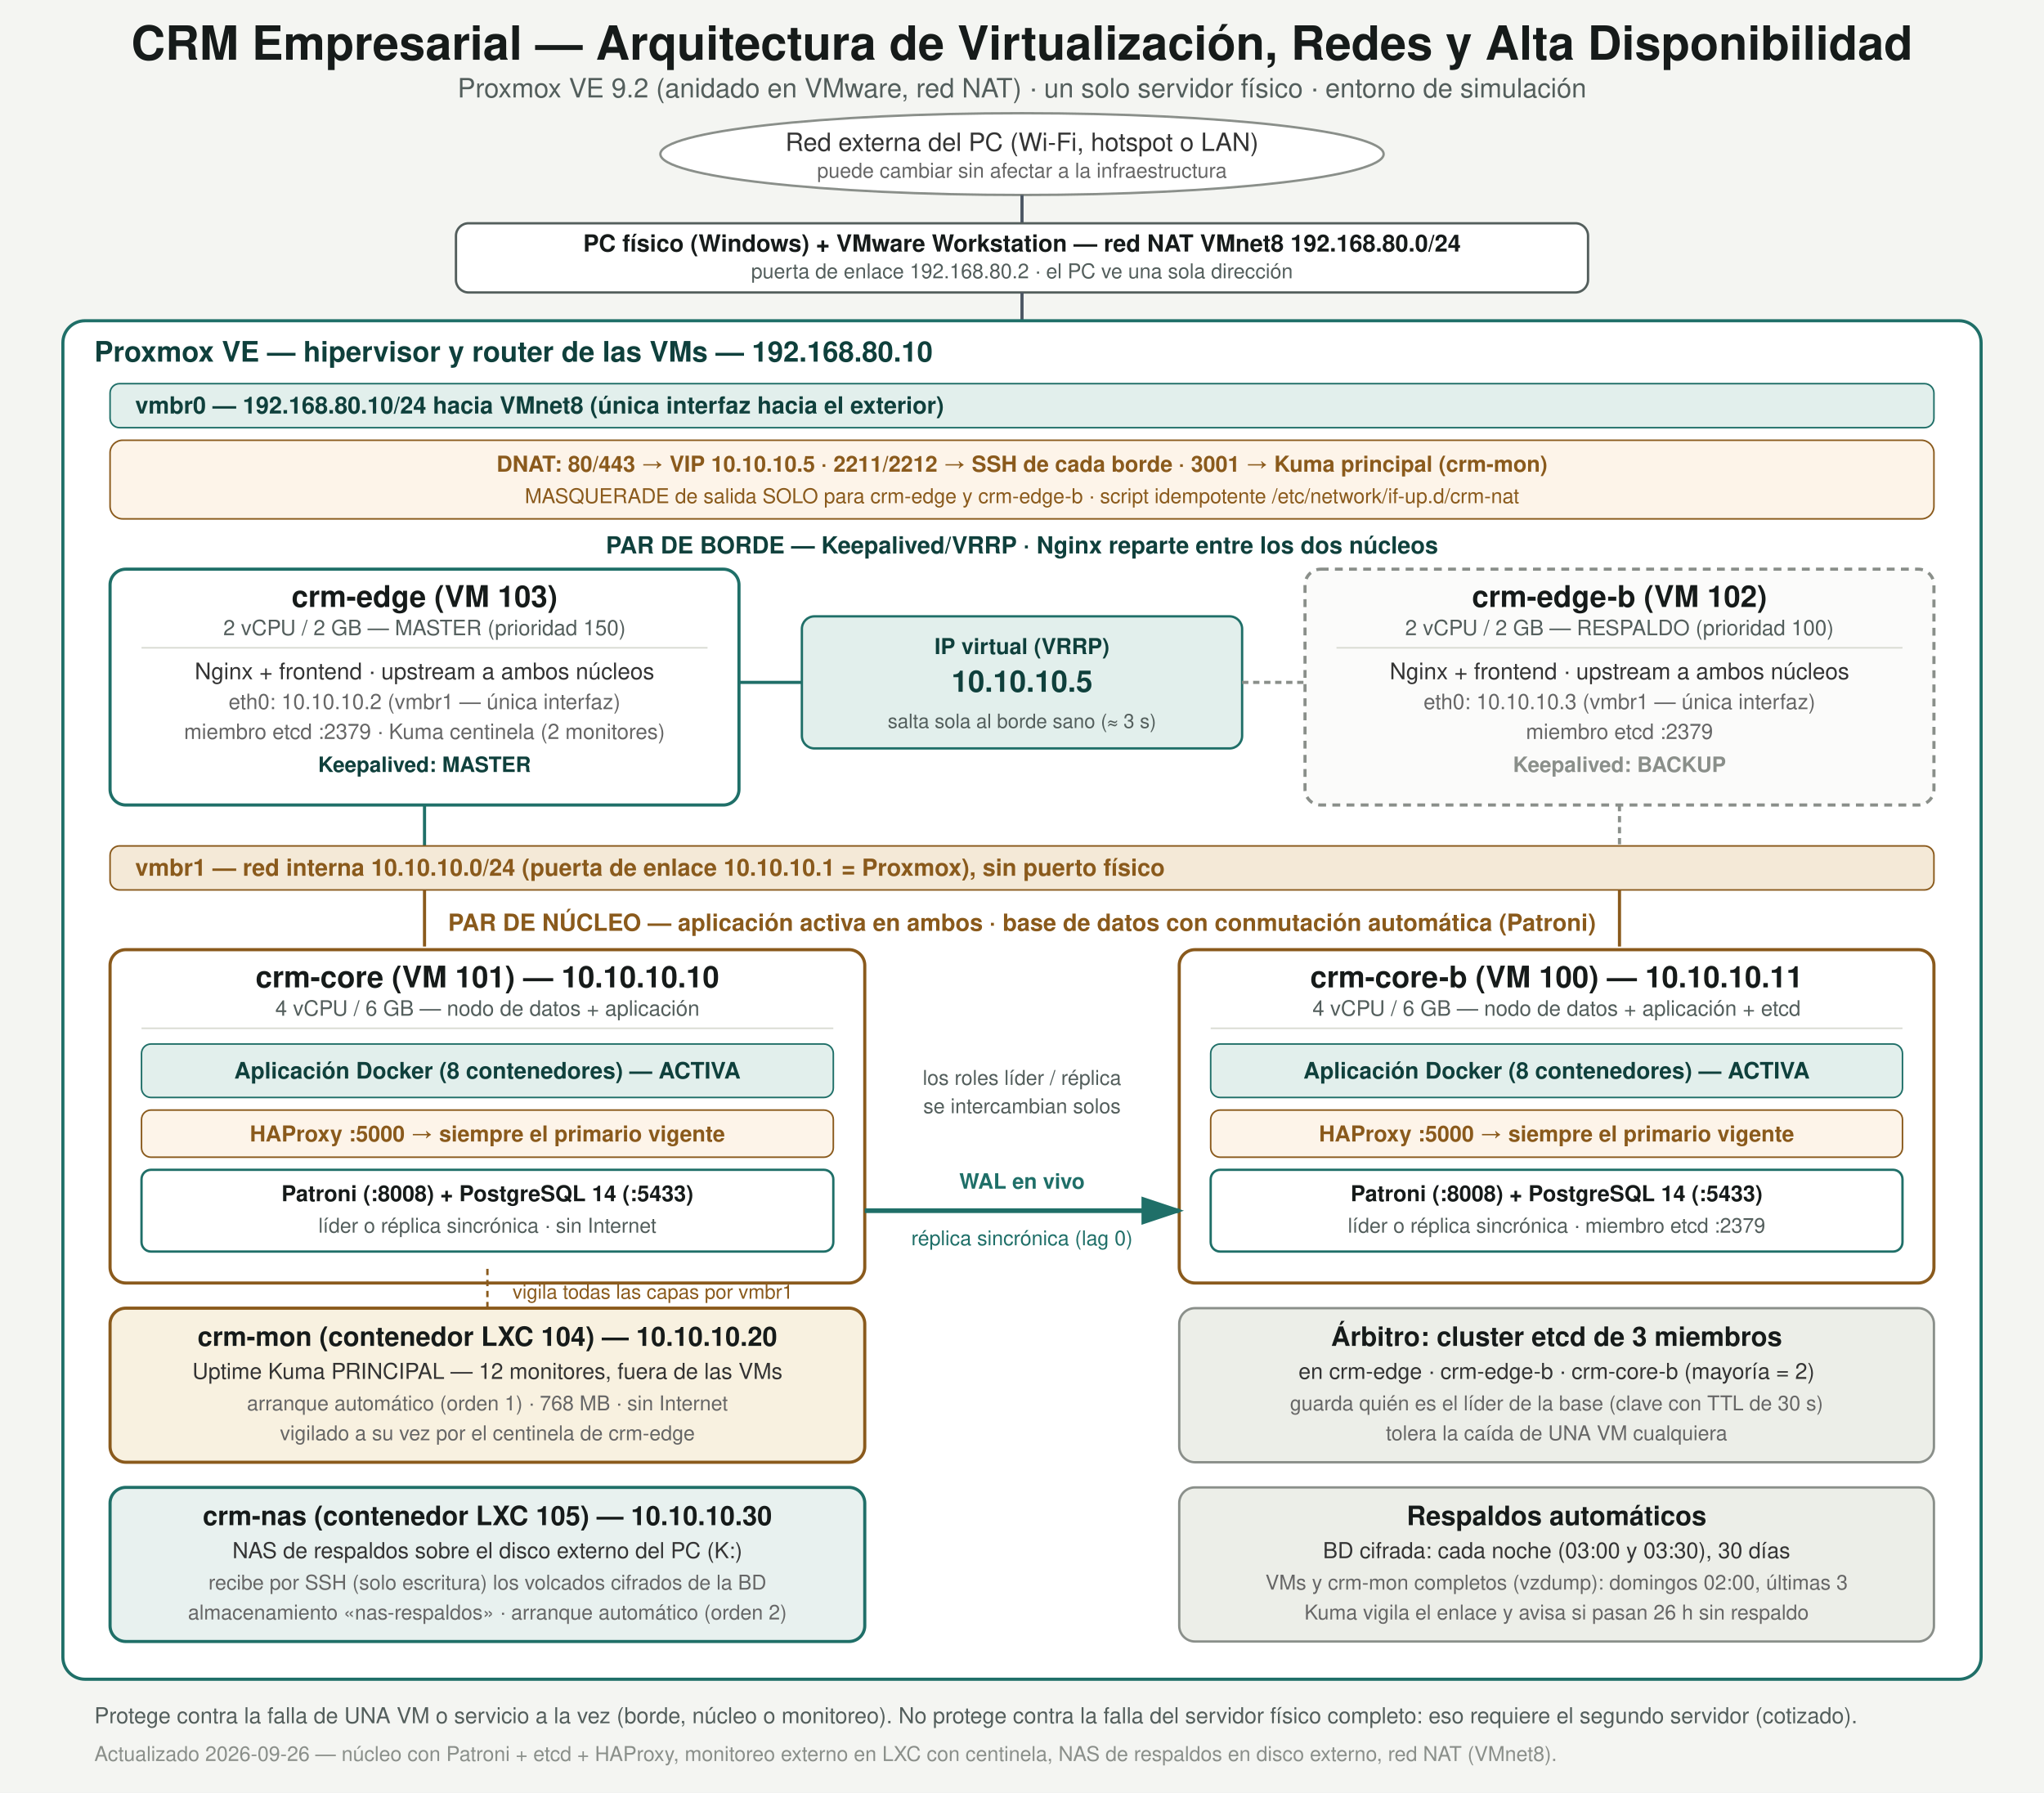
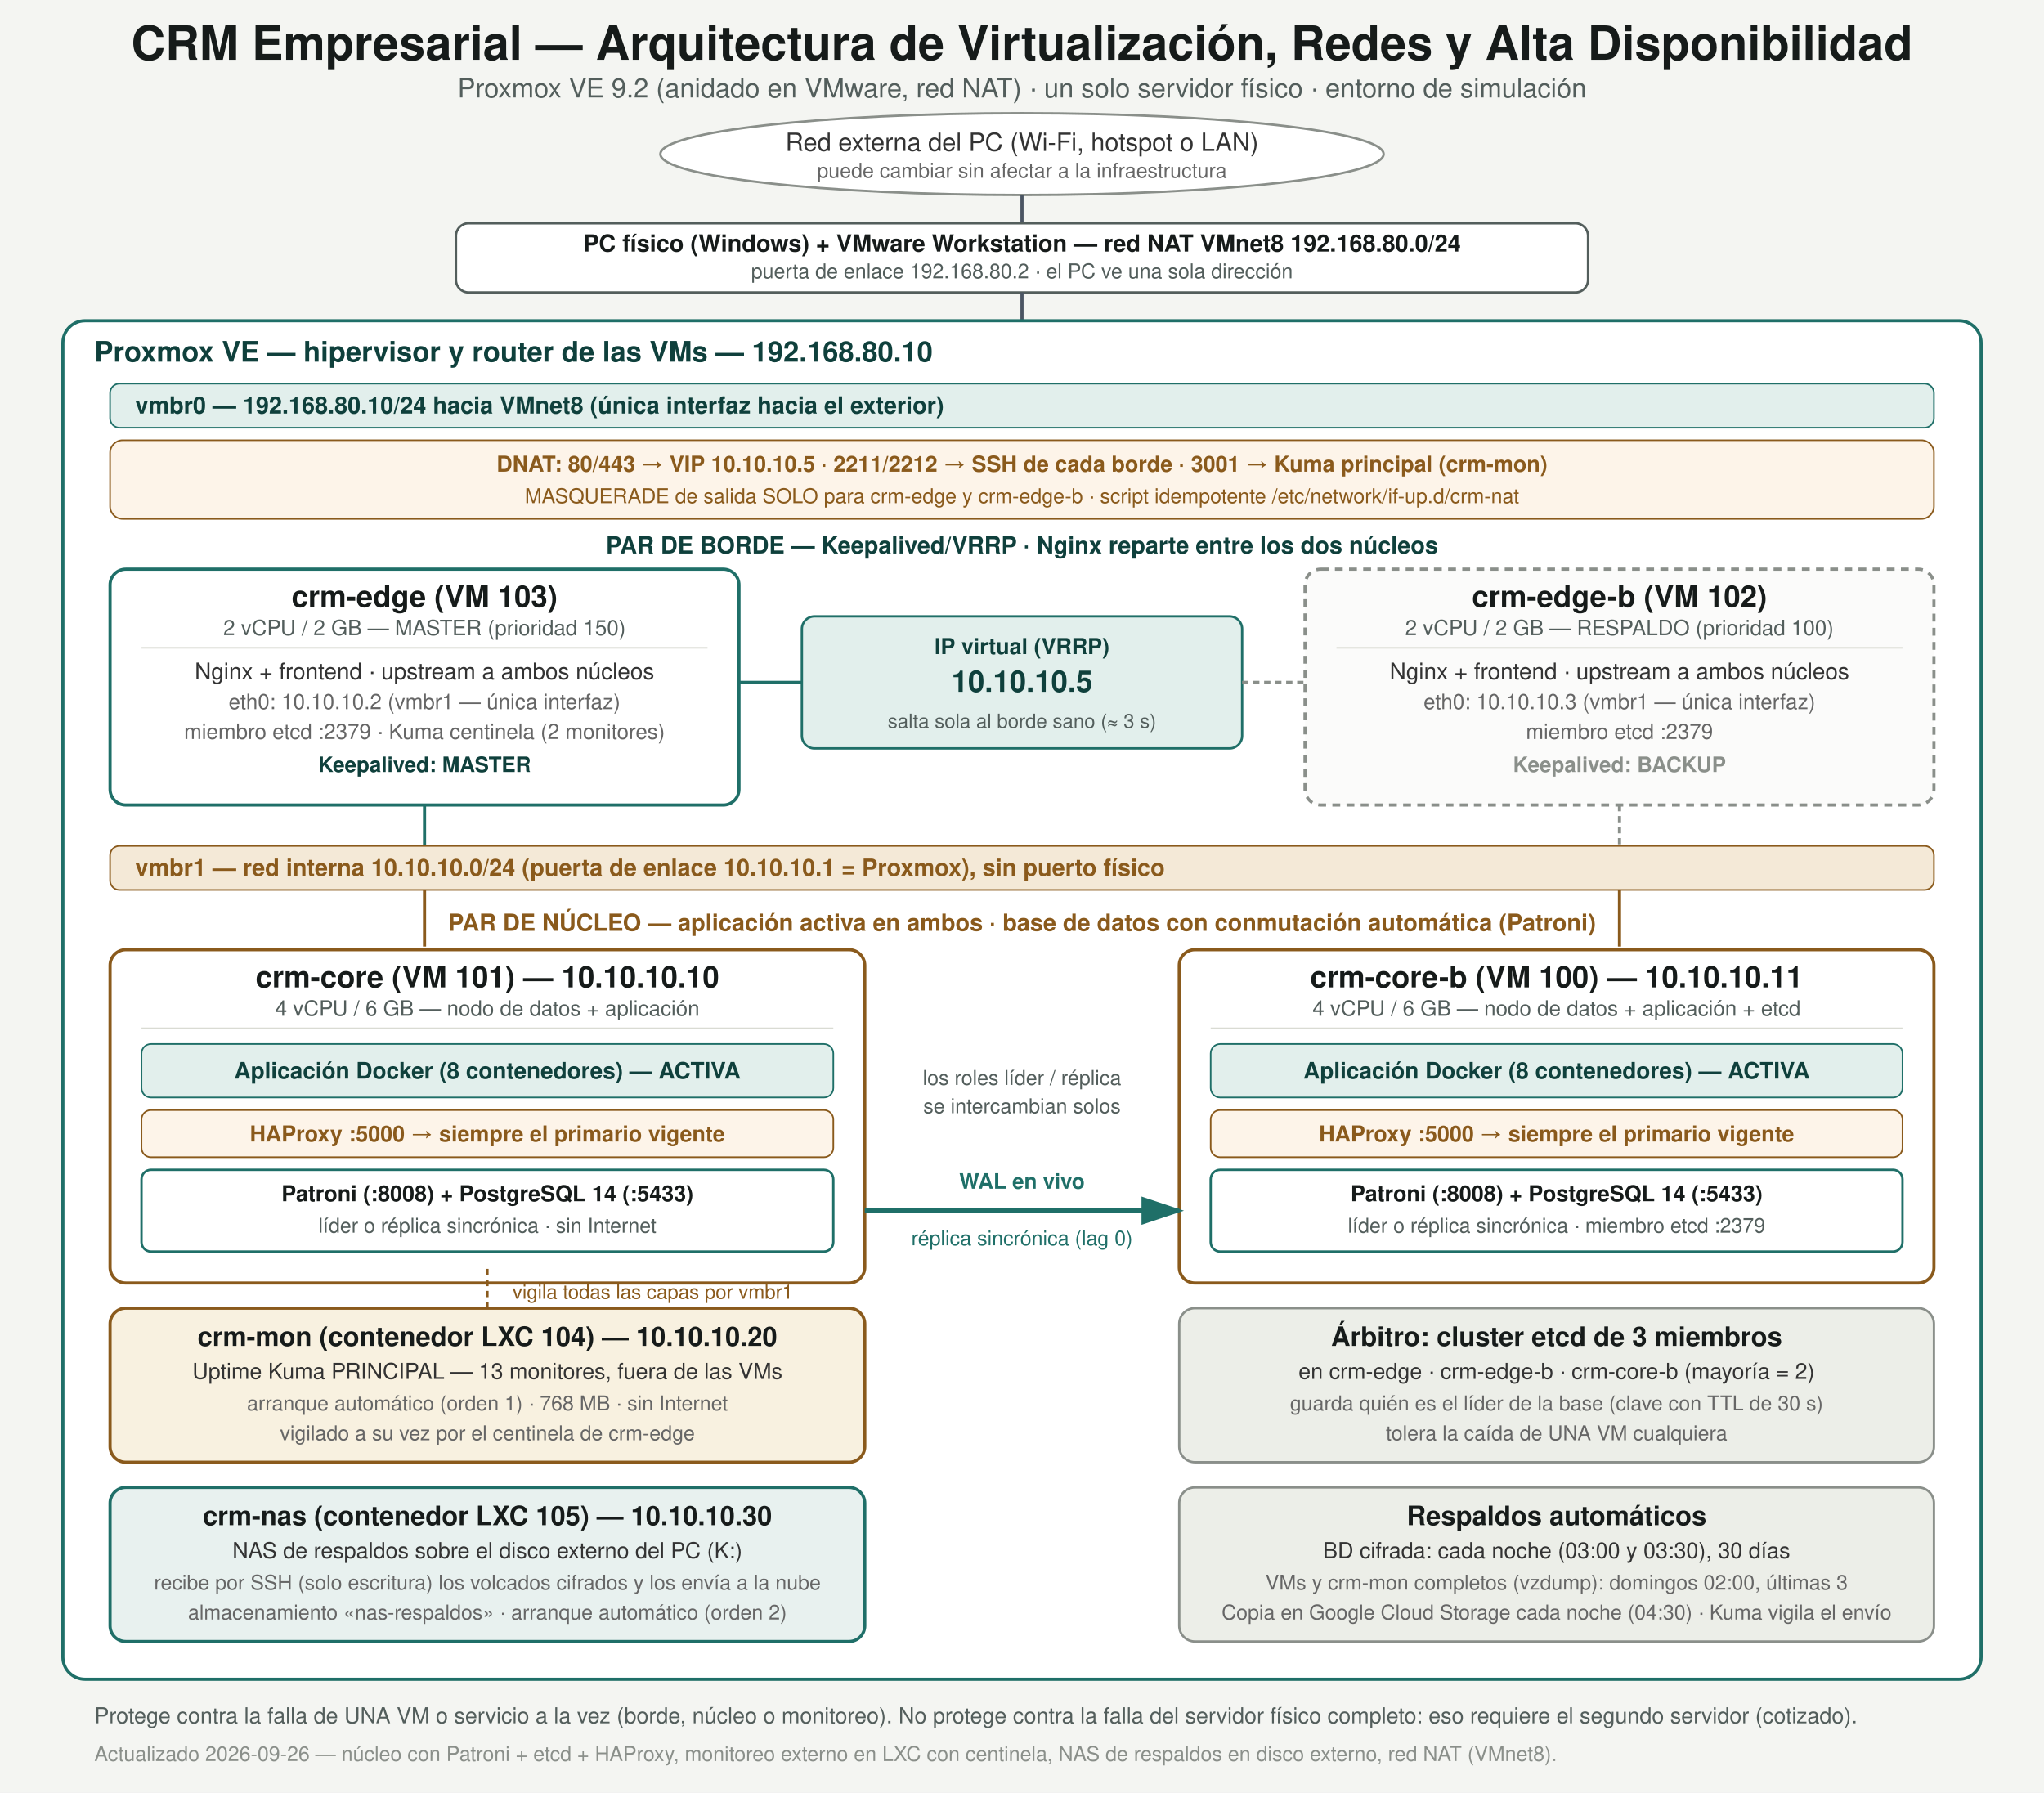
<svg xmlns="http://www.w3.org/2000/svg" viewBox="0 0 1300 1140" font-family="Segoe UI, Helvetica, Arial, sans-serif">
  <rect width="1300" height="1140" fill="#f4f5f2" />
  <defs>
    <marker id="a" markerWidth="10" markerHeight="10" refX="8" refY="3" orient="auto">
      <path d="M0,0 L0,6 L9,3 z" fill="#8a5a1c" />
    </marker>
    <marker id="g" markerWidth="10" markerHeight="10" refX="8" refY="3" orient="auto">
      <path d="M0,0 L0,6 L9,3 z" fill="#1f6f68" />
    </marker>
  </defs>
  <text x="650" y="38" text-anchor="middle" font-size="30" font-weight="700" fill="#161b1a">CRM Empresarial — Arquitectura de Virtualización, Redes y Alta Disponibilidad</text>
  <text x="650" y="62" text-anchor="middle" font-size="17" fill="#535e5c">Proxmox VE 9.2 (anidado en VMware, red NAT) · un solo servidor físico · entorno de simulación</text>
  <ellipse cx="650" cy="98" rx="230" ry="26" fill="#ffffff" stroke="#8a8f8a" stroke-width="1.5" />
  <text x="650" y="96" text-anchor="middle" font-size="16" fill="#333">Red externa del PC (Wi-Fi, hotspot o LAN)</text>
  <text x="650" y="113" text-anchor="middle" font-size="13" fill="#666">puede cambiar sin afectar a la infraestructura</text>
  <line x1="650" y1="124" x2="650" y2="142" stroke="#4b5563" stroke-width="2" />
  <rect x="290" y="142" width="720" height="44" rx="8" fill="#ffffff" stroke="#535e5c" stroke-width="1.5" />
  <text x="650" y="160" text-anchor="middle" font-size="15" font-weight="700" fill="#161b1a">PC físico (Windows) + VMware Workstation — red NAT VMnet8 192.168.80.0/24</text>
  <text x="650" y="177" text-anchor="middle" font-size="13" fill="#535e5c">puerta de enlace 192.168.80.2 · el PC ve una sola dirección</text>
  <line x1="650" y1="186" x2="650" y2="204" stroke="#4b5563" stroke-width="2" />
  <rect x="40" y="204" width="1220" height="864" rx="14" fill="#ffffff" stroke="#1f6f68" stroke-width="2" />
  <text x="60" y="230" font-size="18" font-weight="700" fill="#0f403c">Proxmox VE — hipervisor y router de las VMs — 192.168.80.10</text>
  <rect x="70" y="244" width="1160" height="28" rx="6" fill="#e2efec" stroke="#1f6f68" />
  <text x="86" y="263" font-size="15" font-weight="600" fill="#0f403c">vmbr0 — 192.168.80.10/24 hacia VMnet8 (única interfaz hacia el exterior)</text>
  <rect x="70" y="280" width="1160" height="50" rx="8" fill="#fdf4e9" stroke="#8a5a1c" />
  <text x="650" y="300" text-anchor="middle" font-size="14" font-weight="700" fill="#8a5a1c">DNAT: 80/443 → VIP 10.10.10.5 · 2211/2212 → SSH de cada borde · 3001 → Kuma principal (crm-mon)</text>
  <text x="650" y="320" text-anchor="middle" font-size="13" fill="#8a5a1c">MASQUERADE de salida SOLO para crm-edge y crm-edge-b · script idempotente /etc/network/if-up.d/crm-nat</text>
  <text x="650" y="352" text-anchor="middle" font-size="15" font-weight="700" fill="#0f403c">PAR DE BORDE — Keepalived/VRRP · Nginx reparte entre los dos núcleos</text>
  <rect x="70" y="362" width="400" height="150" rx="10" fill="#ffffff" stroke="#1f6f68" stroke-width="2" />
  <text x="270" y="386" text-anchor="middle" font-size="19" font-weight="700" fill="#161b1a">crm-edge (VM 103)</text>
  <text x="270" y="404" text-anchor="middle" font-size="13.5" fill="#535e5c">2 vCPU / 2 GB — MASTER (prioridad 150)</text>
  <line x1="90" y1="412" x2="450" y2="412" stroke="#d9dbd3" />
  <text x="270" y="432" text-anchor="middle" font-size="14.5" fill="#333">Nginx + frontend · upstream a ambos núcleos</text>
  <text x="270" y="451" text-anchor="middle" font-size="13.5" fill="#666">eth0: 10.10.10.2 (vmbr1 — única interfaz)</text>
  <text x="270" y="470" text-anchor="middle" font-size="13.5" fill="#666">miembro etcd :2379 · Kuma centinela (2 monitores)</text>
  <text x="270" y="491" text-anchor="middle" font-size="13.5" fill="#0f403c" font-weight="600">Keepalived: MASTER</text>
  <rect x="830" y="362" width="400" height="150" rx="10" fill="#fbfbfa" stroke="#8a8f8a" stroke-width="2" stroke-dasharray="5,4" />
  <text x="1030" y="386" text-anchor="middle" font-size="19" font-weight="700" fill="#161b1a">crm-edge-b (VM 102)</text>
  <text x="1030" y="404" text-anchor="middle" font-size="13.5" fill="#535e5c">2 vCPU / 2 GB — RESPALDO (prioridad 100)</text>
  <line x1="850" y1="412" x2="1210" y2="412" stroke="#d9dbd3" />
  <text x="1030" y="432" text-anchor="middle" font-size="14.5" fill="#333">Nginx + frontend · upstream a ambos núcleos</text>
  <text x="1030" y="451" text-anchor="middle" font-size="13.5" fill="#666">eth0: 10.10.10.3 (vmbr1 — única interfaz)</text>
  <text x="1030" y="470" text-anchor="middle" font-size="13.5" fill="#666">miembro etcd :2379</text>
  <text x="1030" y="491" text-anchor="middle" font-size="13.5" fill="#8a8f8a" font-weight="600">Keepalived: BACKUP</text>
  <rect x="510" y="392" width="280" height="84" rx="8" fill="#e2efec" stroke="#1f6f68" stroke-width="1.5" />
  <text x="650" y="416" text-anchor="middle" font-size="14" font-weight="700" fill="#0f403c">IP virtual (VRRP)</text>
  <text x="650" y="440" text-anchor="middle" font-size="19" font-weight="700" fill="#0f403c">10.10.10.5</text>
  <text x="650" y="463" text-anchor="middle" font-size="12.5" fill="#535e5c">salta sola al borde sano (≈ 3 s)</text>
  <line x1="470" y1="434" x2="510" y2="434" stroke="#1f6f68" stroke-width="2" />
  <line x1="790" y1="434" x2="830" y2="434" stroke="#8a8f8a" stroke-width="2" stroke-dasharray="4,3" />
  <line x1="270" y1="512" x2="270" y2="538" stroke="#1f6f68" stroke-width="2" />
  <line x1="1030" y1="512" x2="1030" y2="538" stroke="#8a8f8a" stroke-width="2" stroke-dasharray="4,3" />
  <rect x="70" y="538" width="1160" height="28" rx="6" fill="#f4e9d7" stroke="#8a5a1c" />
  <text x="86" y="557" font-size="15" font-weight="600" fill="#8a5a1c">vmbr1 — red interna 10.10.10.0/24 (puerta de enlace 10.10.10.1 = Proxmox), sin puerto físico</text>
  <text x="650" y="592" text-anchor="middle" font-size="15" font-weight="700" fill="#8a5a1c">PAR DE NÚCLEO — aplicación activa en ambos · base de datos con conmutación automática (Patroni)</text>
  <line x1="270" y1="566" x2="270" y2="602" stroke="#8a5a1c" stroke-width="2" />
  <line x1="1030" y1="566" x2="1030" y2="602" stroke="#8a5a1c" stroke-width="2" />
  <rect x="70" y="604" width="480" height="212" rx="10" fill="#ffffff" stroke="#8a5a1c" stroke-width="2" />
  <text x="310" y="628" text-anchor="middle" font-size="19" font-weight="700" fill="#161b1a">crm-core (VM 101) — 10.10.10.10</text>
  <text x="310" y="646" text-anchor="middle" font-size="13.5" fill="#535e5c">4 vCPU / 6 GB — nodo de datos + aplicación</text>
  <line x1="90" y1="654" x2="530" y2="654" stroke="#d9dbd3" />
  <rect x="90" y="664" width="440" height="34" rx="6" fill="#e2efec" stroke="#1f6f68" />
  <text x="310" y="686" text-anchor="middle" font-size="14.5" fill="#0f403c" font-weight="600">Aplicación Docker (8 contenedores) — ACTIVA</text>
  <rect x="90" y="706" width="440" height="30" rx="6" fill="#fdf4e9" stroke="#8a5a1c" />
  <text x="310" y="726" text-anchor="middle" font-size="14" fill="#8a5a1c" font-weight="600">HAProxy :5000 → siempre el primario vigente</text>
  <rect x="90" y="744" width="440" height="52" rx="6" fill="#ffffff" stroke="#1f6f68" stroke-width="1.5" />
  <text x="310" y="764" text-anchor="middle" font-size="14" fill="#161b1a" font-weight="700">Patroni (:8008) + PostgreSQL 14 (:5433)</text>
  <text x="310" y="784" text-anchor="middle" font-size="13" fill="#535e5c">líder o réplica sincrónica · sin Internet</text>
  <rect x="750" y="604" width="480" height="212" rx="10" fill="#ffffff" stroke="#8a5a1c" stroke-width="2" />
  <text x="990" y="628" text-anchor="middle" font-size="19" font-weight="700" fill="#161b1a">crm-core-b (VM 100) — 10.10.10.11</text>
  <text x="990" y="646" text-anchor="middle" font-size="13.5" fill="#535e5c">4 vCPU / 6 GB — nodo de datos + aplicación + etcd</text>
  <line x1="770" y1="654" x2="1210" y2="654" stroke="#d9dbd3" />
  <rect x="770" y="664" width="440" height="34" rx="6" fill="#e2efec" stroke="#1f6f68" />
  <text x="990" y="686" text-anchor="middle" font-size="14.5" fill="#0f403c" font-weight="600">Aplicación Docker (8 contenedores) — ACTIVA</text>
  <rect x="770" y="706" width="440" height="30" rx="6" fill="#fdf4e9" stroke="#8a5a1c" />
  <text x="990" y="726" text-anchor="middle" font-size="14" fill="#8a5a1c" font-weight="600">HAProxy :5000 → siempre el primario vigente</text>
  <rect x="770" y="744" width="440" height="52" rx="6" fill="#ffffff" stroke="#1f6f68" stroke-width="1.5" />
  <text x="990" y="764" text-anchor="middle" font-size="14" fill="#161b1a" font-weight="700">Patroni (:8008) + PostgreSQL 14 (:5433)</text>
  <text x="990" y="784" text-anchor="middle" font-size="13" fill="#535e5c">líder o réplica sincrónica · miembro etcd :2379</text>
  <path d="M 550 770 L 750 770" stroke="#1f6f68" stroke-width="3" fill="none" marker-end="url(#g)" />
  <text x="650" y="756" text-anchor="middle" font-size="13.5" fill="#1f6f68" font-weight="600">WAL en vivo</text>
  <text x="650" y="792" text-anchor="middle" font-size="13" fill="#1f6f68">réplica sincrónica (lag 0)</text>
  <text x="650" y="690" text-anchor="middle" font-size="13" fill="#535e5c">los roles líder / réplica</text>
  <text x="650" y="708" text-anchor="middle" font-size="13" fill="#535e5c">se intercambian solos</text>
  <rect x="70" y="832" width="480" height="98" rx="10" fill="#f8f1e0" stroke="#8a5a1c" stroke-width="2" />
  <text x="310" y="856" text-anchor="middle" font-size="17" font-weight="700" fill="#161b1a">crm-mon (contenedor LXC 104) — 10.10.10.20</text>
-   <text x="310" y="877" text-anchor="middle" font-size="14" fill="#333">Uptime Kuma PRINCIPAL — 12 monitores, fuera de las VMs</text>
+   <text x="310" y="877" text-anchor="middle" font-size="14" fill="#333">Uptime Kuma PRINCIPAL — 13 monitores, fuera de las VMs</text>
  <text x="310" y="897" text-anchor="middle" font-size="13" fill="#666">arranque automático (orden 1) · 768 MB · sin Internet</text>
  <text x="310" y="916" text-anchor="middle" font-size="13" fill="#666">vigilado a su vez por el centinela de crm-edge</text>
  <rect x="750" y="832" width="480" height="98" rx="10" fill="#eceee8" stroke="#8a8f8a" stroke-width="1.5" />
  <text x="990" y="856" text-anchor="middle" font-size="17" font-weight="700" fill="#161b1a">Árbitro: cluster etcd de 3 miembros</text>
  <text x="990" y="877" text-anchor="middle" font-size="14" fill="#333">en crm-edge · crm-edge-b · crm-core-b (mayoría = 2)</text>
  <text x="990" y="897" text-anchor="middle" font-size="13" fill="#666">guarda quién es el líder de la base (clave con TTL de 30 s)</text>
  <text x="990" y="916" text-anchor="middle" font-size="13" fill="#666">tolera la caída de UNA VM cualquiera</text>
  <line x1="310" y1="832" x2="310" y2="806" stroke="#8a5a1c" stroke-width="1.5" stroke-dasharray="4,3" />
  <text x="326" y="826" font-size="12.5" fill="#8a5a1c">vigila todas las capas por vmbr1</text>
  <rect x="70" y="946" width="480" height="98" rx="10" fill="#e8f1ef" stroke="#1f6f68" stroke-width="2" />
  <text x="310" y="970" text-anchor="middle" font-size="17" font-weight="700" fill="#161b1a">crm-nas (contenedor LXC 105) — 10.10.10.30</text>
  <text x="310" y="991" text-anchor="middle" font-size="14" fill="#333">NAS de respaldos sobre el disco externo del PC (K:)</text>
-   <text x="310" y="1011" text-anchor="middle" font-size="13" fill="#666">recibe por SSH (solo escritura) los volcados cifrados de la BD</text>
+   <text x="310" y="1011" text-anchor="middle" font-size="13" fill="#666">recibe por SSH (solo escritura) los volcados cifrados y los envía a la nube</text>
  <text x="310" y="1030" text-anchor="middle" font-size="13" fill="#666">almacenamiento «nas-respaldos» · arranque automático (orden 2)</text>
  <rect x="750" y="946" width="480" height="98" rx="10" fill="#eceee8" stroke="#8a8f8a" stroke-width="1.5" />
  <text x="990" y="970" text-anchor="middle" font-size="17" font-weight="700" fill="#161b1a">Respaldos automáticos</text>
  <text x="990" y="991" text-anchor="middle" font-size="14" fill="#333">BD cifrada: cada noche (03:00 y 03:30), 30 días</text>
  <text x="990" y="1011" text-anchor="middle" font-size="13" fill="#666">VMs y crm-mon completos (vzdump): domingos 02:00, últimas 3</text>
-   <text x="990" y="1030" text-anchor="middle" font-size="13" fill="#666">Kuma vigila el enlace y avisa si pasan 26 h sin respaldo</text>
+   <text x="990" y="1030" text-anchor="middle" font-size="13" fill="#666">Copia en Google Cloud Storage cada noche (04:30) · Kuma vigila el envío</text>
  <text x="60" y="1096" font-size="14" fill="#535e5c">Protege contra la falla de UNA VM o servicio a la vez (borde, núcleo o monitoreo). No protege contra la falla del servidor físico completo: eso requiere el segundo servidor (cotizado).</text>
  <text x="60" y="1120" font-size="13" fill="#8a8f8a">Actualizado 2026-09-26 — núcleo con Patroni + etcd + HAProxy, monitoreo externo en LXC con centinela, NAS de respaldos en disco externo, red NAT (VMnet8).</text>
</svg>
